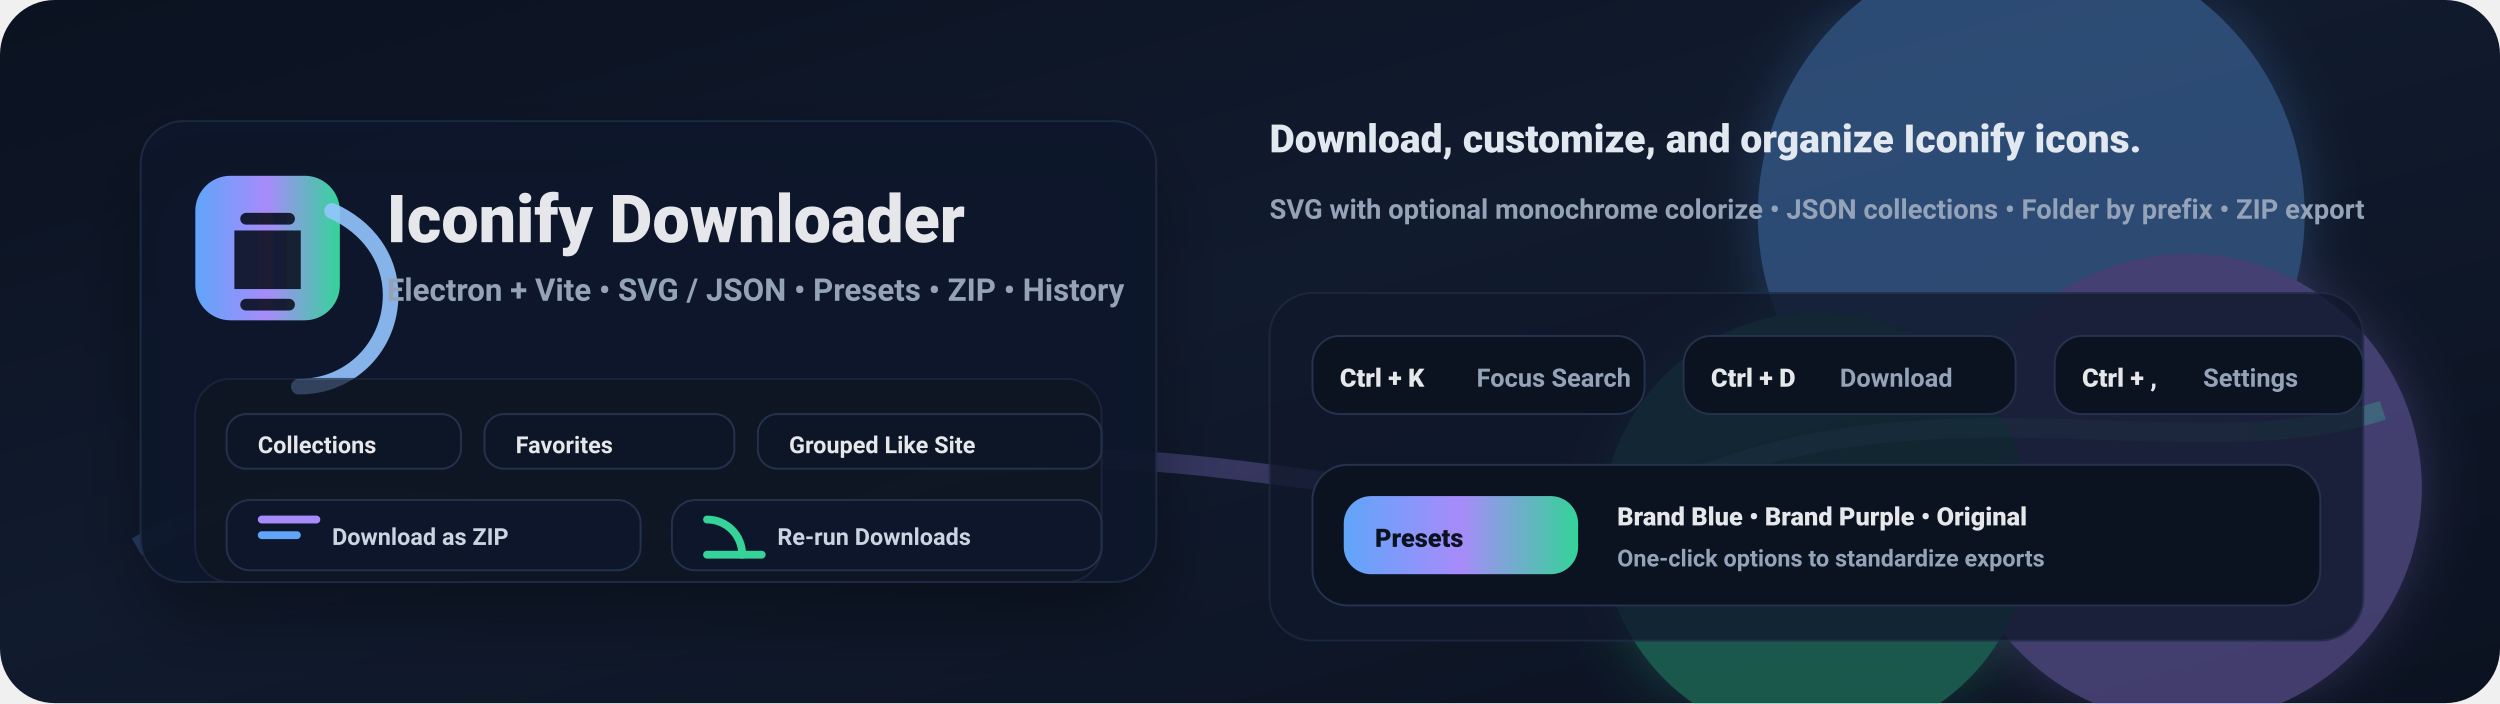
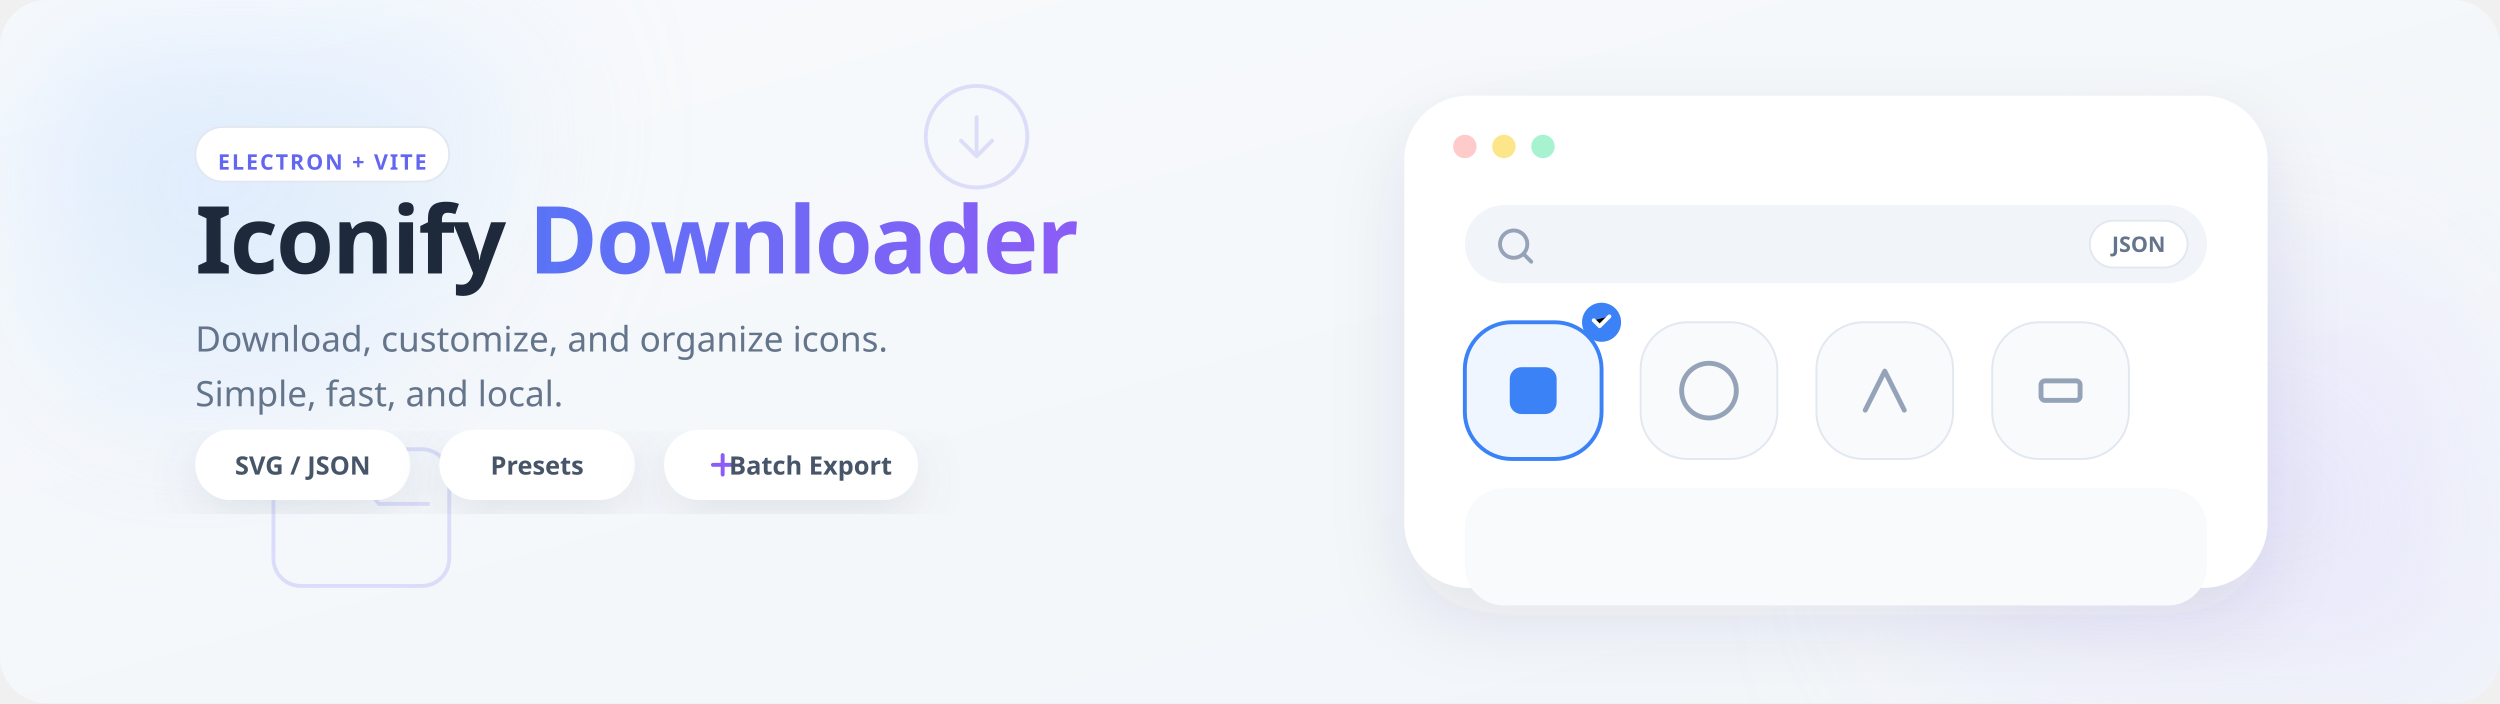
<svg xmlns="http://www.w3.org/2000/svg" width="1280" height="360" viewBox="0 0 1280 360">
  <defs>
-     <linearGradient id="bg" x1="0" y1="0" x2="1" y2="1">
-       <stop offset="0" stop-color="#0B1220" />
-       <stop offset="0.45" stop-color="#111B2E" />
-       <stop offset="1" stop-color="#0B1220" />
+     <clipPath id="bannerClip">
+       <rect width="1280" height="360" rx="24" ry="24" />
+     </clipPath>
+     <linearGradient id="bgLight" x1="0" y1="0" x2="1" y2="1">
+       <stop offset="0" stop-color="#F8FAFC" />
+       <stop offset="1" stop-color="#F1F5F9" />
    </linearGradient>
-     <linearGradient id="accent" x1="0" y1="0" x2="1" y2="0">
-       <stop offset="0" stop-color="#60A5FA" />
-       <stop offset="0.5" stop-color="#A78BFA" />
-       <stop offset="1" stop-color="#34D399" />
+     <linearGradient id="primaryGradient" x1="0" y1="0" x2="1" y2="0">
+       <stop offset="0" stop-color="#3B82F6" />
+       <stop offset="1" stop-color="#8B5CF6" />
    </linearGradient>
-     <filter id="shadow" x="-20%" y="-20%" width="140%" height="140%">
-       <feDropShadow dx="0" dy="18" stdDeviation="18" flood-color="#000000" flood-opacity="0.35" />
+     <filter id="softShadow" x="-20%" y="-20%" width="140%" height="140%">
+       <feDropShadow dx="0" dy="8" stdDeviation="12" flood-color="#64748B" flood-opacity="0.15" />
    </filter>
-     <filter id="glow" x="-20%" y="-20%" width="140%" height="140%">
-       <feGaussianBlur stdDeviation="14" result="b" />
-       <feColorMatrix in="b" type="matrix" values="         1 0 0 0 0         0 1 0 0 0         0 0 1 0 0         0 0 0 0.65 0" result="g" />
-       <feMerge>
-         <feMergeNode in="g" />
-         <feMergeNode in="SourceGraphic" />
-       </feMerge>
+     <filter id="cardShadow" x="-20%" y="-20%" width="140%" height="140%">
+       <feDropShadow dx="0" dy="15" stdDeviation="20" flood-color="#334155" flood-opacity="0.1" />
+     </filter>
+     <filter id="blur" x="-50%" y="-50%" width="200%" height="200%">
+       <feGaussianBlur stdDeviation="50" />
    </filter>
  </defs>
-   <rect width="1280" height="360" rx="28" fill="url(#bg)" />
-   <g opacity="0.35" filter="url(#glow)">
-     <circle cx="1040" cy="110" r="140" fill="#60A5FA" />
-     <circle cx="1120" cy="250" r="120" fill="#A78BFA" />
-     <circle cx="930" cy="270" r="110" fill="#34D399" />
-   </g>
-   <g opacity="0.25">
-     <path d="M70 280 C190 210, 320 310, 450 255 C585 197, 740 290, 880 240 C1005 196, 1130 240, 1220 210" fill="none" stroke="url(#accent)" stroke-width="10" />
-   </g>
-   <g transform="translate(72 62)" filter="url(#shadow)">
-     <rect x="0" y="0" width="520" height="236" rx="22" fill="#0F172A" opacity="0.92" stroke="#1F2A44" />
-     <g transform="translate(28 28)">
-       <rect x="0" y="0" width="74" height="74" rx="18" fill="url(#accent)" />
-       <path d="M20 28h34v30H20z" fill="#0B1220" opacity="0.9" />
-       <path d="M26 22h22" stroke="#0B1220" stroke-width="6" stroke-linecap="round" opacity="0.9" />
-       <path d="M26 66h22" stroke="#0B1220" stroke-width="6" stroke-linecap="round" opacity="0.9" />
-       <path d="M70 18c18 8 30 24 30 43 0 26-20 47-47 47" fill="none" stroke="#93C5FD" stroke-width="8" stroke-linecap="round" opacity="0.9" />
-       <text x="98" y="34" font-family="ui-sans-serif, system-ui, -apple-system, Segoe UI, Roboto, Arial" font-size="34" font-weight="800" fill="#E5E7EB">Iconify Downloader</text>
-       <text x="98" y="64" font-family="ui-sans-serif, system-ui, -apple-system, Segoe UI, Roboto, Arial" font-size="16" font-weight="600" fill="#94A3B8">Electron + Vite • SVG / JSON • Presets • ZIP • History</text>
-       <g transform="translate(0 104)">
-         <rect x="0" y="0" width="464" height="104" rx="18" fill="#0B1220" opacity="0.7" stroke="#1F2A44" />
-         <g transform="translate(16 18)">
-           <rect x="0" y="0" width="120" height="28" rx="10" fill="#111827" stroke="#24324D" />
-           <text x="16" y="20" font-family="ui-sans-serif, system-ui, -apple-system, Segoe UI, Roboto, Arial" font-size="12" font-weight="700" fill="#E5E7EB">Collections</text>
-           <rect x="132" y="0" width="128" height="28" rx="10" fill="#111827" stroke="#24324D" />
-           <text x="148" y="20" font-family="ui-sans-serif, system-ui, -apple-system, Segoe UI, Roboto, Arial" font-size="12" font-weight="700" fill="#E5E7EB">Favorites</text>
-           <rect x="272" y="0" width="176" height="28" rx="10" fill="#111827" stroke="#24324D" />
-           <text x="288" y="20" font-family="ui-sans-serif, system-ui, -apple-system, Segoe UI, Roboto, Arial" font-size="12" font-weight="700" fill="#E5E7EB">Grouped Like Site</text>
-           <rect x="0" y="44" width="212" height="36" rx="12" fill="#0F172A" stroke="#24324D" />
-           <path d="M18 62h18" stroke="#60A5FA" stroke-width="4" stroke-linecap="round" />
-           <path d="M18 54h28" stroke="#A78BFA" stroke-width="4" stroke-linecap="round" />
-           <text x="54" y="67" font-family="ui-sans-serif, system-ui, -apple-system, Segoe UI, Roboto, Arial" font-size="12" font-weight="700" fill="#CBD5E1">Download as ZIP</text>
-           <rect x="228" y="44" width="220" height="36" rx="12" fill="#0F172A" stroke="#24324D" />
-           <path d="M246 54c10 0 18 8 18 18" fill="none" stroke="#34D399" stroke-width="4" stroke-linecap="round" />
-           <path d="M246 72h28" stroke="#34D399" stroke-width="4" stroke-linecap="round" />
-           <text x="282" y="67" font-family="ui-sans-serif, system-ui, -apple-system, Segoe UI, Roboto, Arial" font-size="12" font-weight="700" fill="#CBD5E1">Re-run Downloads</text>
+   <g clip-path="url(#bannerClip)">
+     <rect width="1280" height="360" rx="24" ry="24" fill="url(#bgLight)" />
+     <circle cx="100" cy="50" r="150" fill="#BFDBFE" opacity="0.4" filter="url(#blur)" />
+     <circle cx="1150" cy="300" r="160" fill="#DDD6FE" opacity="0.4" filter="url(#blur)" />
+     <g opacity="0.18" fill="none" stroke="#6366F1" stroke-width="2">
+       <g transform="translate(140, 230)">
+         <rect x="0" y="0" width="90" height="70" rx="14" />
+         <path d="M10 18 H46 L54 28 H80" />
+       </g>
+       <g transform="translate(500, 70)">
+         <circle cx="0" cy="0" r="26" />
+         <path d="M0 -10 V10 M-8 2 L0 10 L8 2" stroke-linecap="round" stroke-linejoin="round" />
+       </g>
+       <g transform="translate(1040, 70)">
+         <rect x="0" y="0" width="70" height="70" rx="16" />
+         <path d="M18 22 H52 M18 35 H52 M18 48 H44" stroke-linecap="round" />
+       </g>
+       <g transform="translate(980, 250)">
+         <circle cx="0" cy="0" r="22" />
+         <circle cx="32" cy="0" r="22" />
+         <circle cx="16" cy="28" r="22" />
+       </g>
+     </g>
+     <g transform="translate(100, 60)">
+       <g transform="translate(0, 35)">
+         <rect x="0" y="-30" width="130" height="28" rx="14" fill="#FFFFFF" stroke="#E2E8F0" stroke-width="1" />
+         <text x="65" y="-12" font-family="system-ui, sans-serif" font-size="11" font-weight="700" fill="#6366F1" text-anchor="middle" dominant-baseline="middle" letter-spacing="1">ELECTRON + VITE</text>
+         <text x="0" y="45" font-family="system-ui, sans-serif" font-size="48" font-weight="800" fill="#1E293B" letter-spacing="-1">
+         Iconify <tspan fill="url(#primaryGradient)">Downloader</tspan>
+         </text>
+         <text x="0" y="85" font-family="system-ui, sans-serif" font-size="18" font-weight="500" fill="#64748B" style="line-height: 1.6">
+           <tspan x="0" dy="0">Download, customize, and organize icons.</tspan>
+           <tspan x="0" dy="28">Simple, fast, and local.</tspan>
+         </text>
+         <g transform="translate(0, 125)">
+           <g filter="url(#softShadow)">
+             <rect width="110" height="36" rx="18" fill="#FFFFFF" />
+             <text x="55" y="23" font-family="system-ui, sans-serif" font-size="13" font-weight="600" fill="#475569" text-anchor="middle">SVG / JSON</text>
+           </g>
+           <g transform="translate(125, 0)" filter="url(#softShadow)">
+             <rect width="100" height="36" rx="18" fill="#FFFFFF" />
+             <text x="50" y="23" font-family="system-ui, sans-serif" font-size="13" font-weight="600" fill="#475569" text-anchor="middle">Presets</text>
+           </g>
+           <g transform="translate(240, 0)" filter="url(#softShadow)">
+             <rect width="130" height="36" rx="18" fill="#FFFFFF" />
+             <path d="M25 18 L35 18 M30 13 L30 23" stroke="#8B5CF6" stroke-width="2" stroke-linecap="round" />
+             <text x="75" y="23" font-family="system-ui, sans-serif" font-size="13" font-weight="600" fill="#475569" text-anchor="middle">Batch Export</text>
+           </g>
        </g>
      </g>
-     </g>
-   </g>
-   <g transform="translate(650 78)">
-     <text x="0" y="0" font-family="ui-sans-serif, system-ui, -apple-system, Segoe UI, Roboto, Arial" font-size="20" font-weight="800" fill="#E2E8F0">Download, customize, and organize Iconify icons.</text>
-     <text x="0" y="34" font-family="ui-sans-serif, system-ui, -apple-system, Segoe UI, Roboto, Arial" font-size="14" font-weight="600" fill="#94A3B8">SVG with optional monochrome colorize • JSON collections • Folder by prefix • ZIP export</text>
-     <g transform="translate(0 72)">
-       <rect x="0" y="0" width="560" height="178" rx="22" fill="#0F172A" opacity="0.78" stroke="#1F2A44" />
-       <g transform="translate(22 22)">
-         <rect x="0" y="0" width="170" height="40" rx="14" fill="#0B1220" stroke="#24324D" />
-         <text x="14" y="26" font-family="ui-sans-serif, system-ui, -apple-system, Segoe UI, Roboto, Arial" font-size="13" font-weight="800" fill="#E5E7EB">Ctrl + K</text>
-         <text x="84" y="26" font-family="ui-sans-serif, system-ui, -apple-system, Segoe UI, Roboto, Arial" font-size="13" font-weight="700" fill="#94A3B8">Focus Search</text>
-         <rect x="190" y="0" width="170" height="40" rx="14" fill="#0B1220" stroke="#24324D" />
-         <text x="204" y="26" font-family="ui-sans-serif, system-ui, -apple-system, Segoe UI, Roboto, Arial" font-size="13" font-weight="800" fill="#E5E7EB">Ctrl + D</text>
-         <text x="270" y="26" font-family="ui-sans-serif, system-ui, -apple-system, Segoe UI, Roboto, Arial" font-size="13" font-weight="700" fill="#94A3B8">Download</text>
-         <rect x="380" y="0" width="158" height="40" rx="14" fill="#0B1220" stroke="#24324D" />
-         <text x="394" y="26" font-family="ui-sans-serif, system-ui, -apple-system, Segoe UI, Roboto, Arial" font-size="13" font-weight="800" fill="#E5E7EB">Ctrl + ,</text>
-         <text x="456" y="26" font-family="ui-sans-serif, system-ui, -apple-system, Segoe UI, Roboto, Arial" font-size="13" font-weight="700" fill="#94A3B8">Settings</text>
-         <g transform="translate(0 66)">
-           <rect x="0" y="0" width="516" height="72" rx="18" fill="#0B1220" stroke="#24324D" />
-           <rect x="16" y="16" width="120" height="40" rx="14" fill="url(#accent)" />
-           <text x="32" y="42" font-family="ui-sans-serif, system-ui, -apple-system, Segoe UI, Roboto, Arial" font-size="13" font-weight="900" fill="#0B1220">Presets</text>
-           <text x="156" y="31" font-family="ui-sans-serif, system-ui, -apple-system, Segoe UI, Roboto, Arial" font-size="13" font-weight="800" fill="#E5E7EB">Brand Blue • Brand Purple • Original</text>
-           <text x="156" y="52" font-family="ui-sans-serif, system-ui, -apple-system, Segoe UI, Roboto, Arial" font-size="12" font-weight="700" fill="#94A3B8">One-click options to standardize exports</text>
+       <g transform="translate(620, -10)">
+         <rect x="0" y="0" width="440" height="250" rx="32" fill="#FFFFFF" filter="url(#cardShadow)" />
+         <rect x="0" y="0" width="440" height="250" rx="32" fill="none" stroke="#FFFFFF" stroke-width="2" />
+         <g transform="translate(30, 25)">
+           <circle cx="0" cy="0" r="6" fill="#FECACA" />
+           <circle cx="20" cy="0" r="6" fill="#FDE68A" />
+           <circle cx="40" cy="0" r="6" fill="#A7F3D0" />
        </g>
+         <rect x="30" y="55" width="380" height="40" rx="20" fill="#F1F5F9" />
+         <circle cx="55" cy="75" r="7" stroke="#94A3B8" stroke-width="2" fill="none" />
+         <line x1="60" y1="80" x2="64" y2="84" stroke="#94A3B8" stroke-width="2" stroke-linecap="round" />
+         <rect x="350" y="63" width="50" height="24" rx="12" fill="#FFFFFF" stroke="#E2E8F0" />
+         <text x="375" y="79" font-family="system-ui, sans-serif" font-size="11" font-weight="700" fill="#64748B" text-anchor="middle">JSON</text>
+         <g transform="translate(30, 115)">
+           <g>
+             <rect x="0" y="0" width="70" height="70" rx="24" fill="#EFF6FF" stroke="#3B82F6" stroke-width="2" />
+             <rect x="23" y="23" width="24" height="24" rx="6" fill="#3B82F6" />
+             <circle cx="70" cy="0" r="10" fill="#3B82F6" />
+             <path d="M66 -1 L69 2 L74 -3" stroke="#FFF" stroke-width="2" stroke-linecap="round" stroke-linejoin="round" />
+           </g>
+           <g transform="translate(90, 0)">
+             <rect x="0" y="0" width="70" height="70" rx="24" fill="#F8FAFC" stroke="#E2E8F0" />
+             <circle cx="35" cy="35" r="14" stroke="#94A3B8" stroke-width="2.5" fill="none" />
+           </g>
+           <g transform="translate(180, 0)">
+             <rect x="0" y="0" width="70" height="70" rx="24" fill="#F8FAFC" stroke="#E2E8F0" />
+             <path d="M25 45 L35 25 L45 45" stroke="#94A3B8" stroke-width="2.5" stroke-linecap="round" stroke-linejoin="round" fill="none" />
+           </g>
+           <g transform="translate(270, 0)">
+             <rect x="0" y="0" width="70" height="70" rx="24" fill="#F8FAFC" stroke="#E2E8F0" />
+             <rect x="25" y="30" width="20" height="10" rx="2" stroke="#94A3B8" stroke-width="2.5" fill="none" />
+           </g>
+         </g>
+         <rect x="30" y="200" width="380" height="60" rx="20" fill="#F8FAFC" />
      </g>
    </g>
  </g>
</svg>
